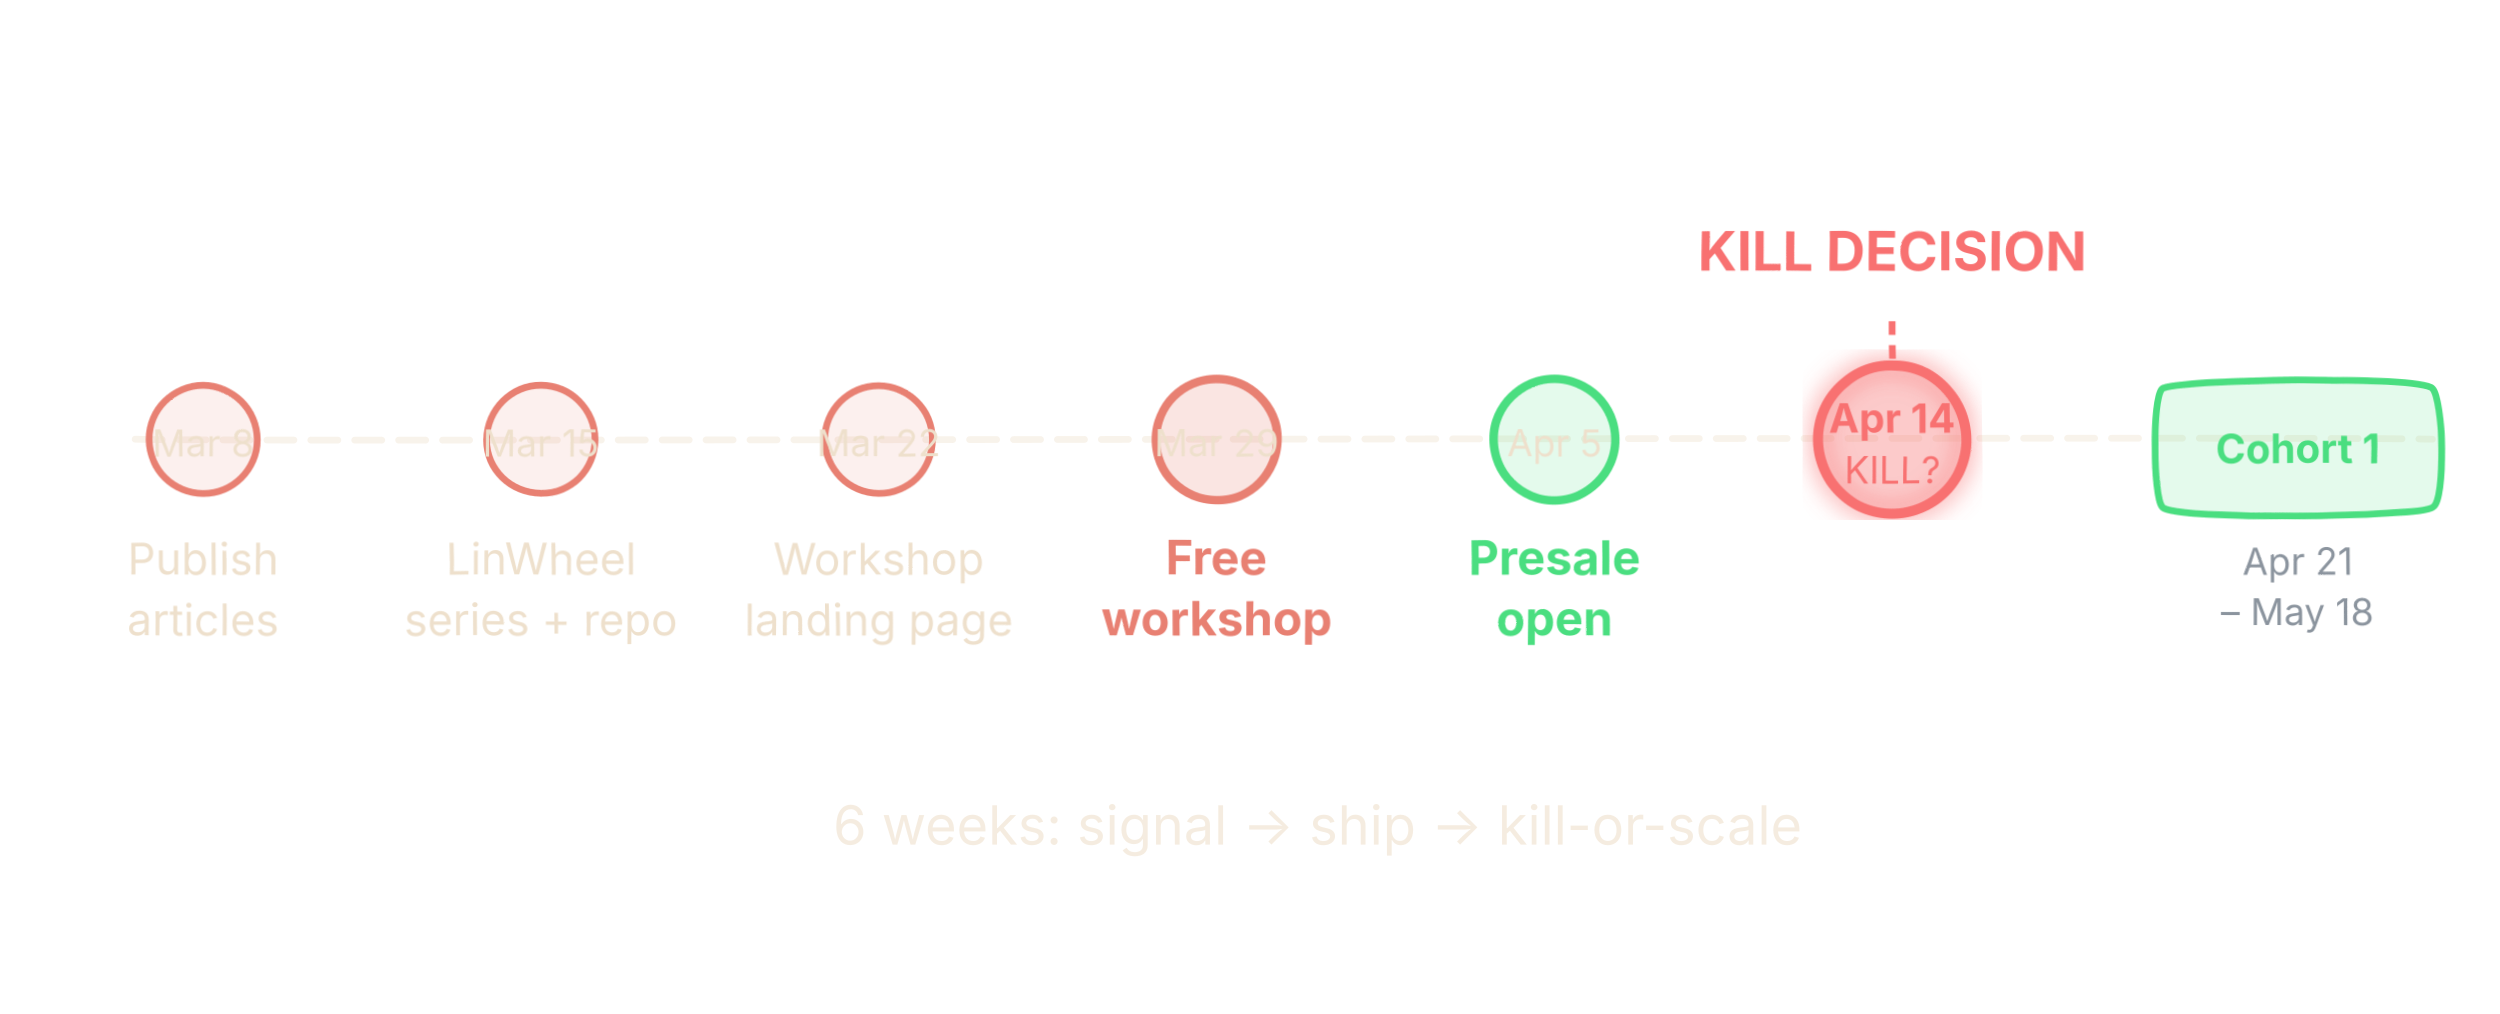
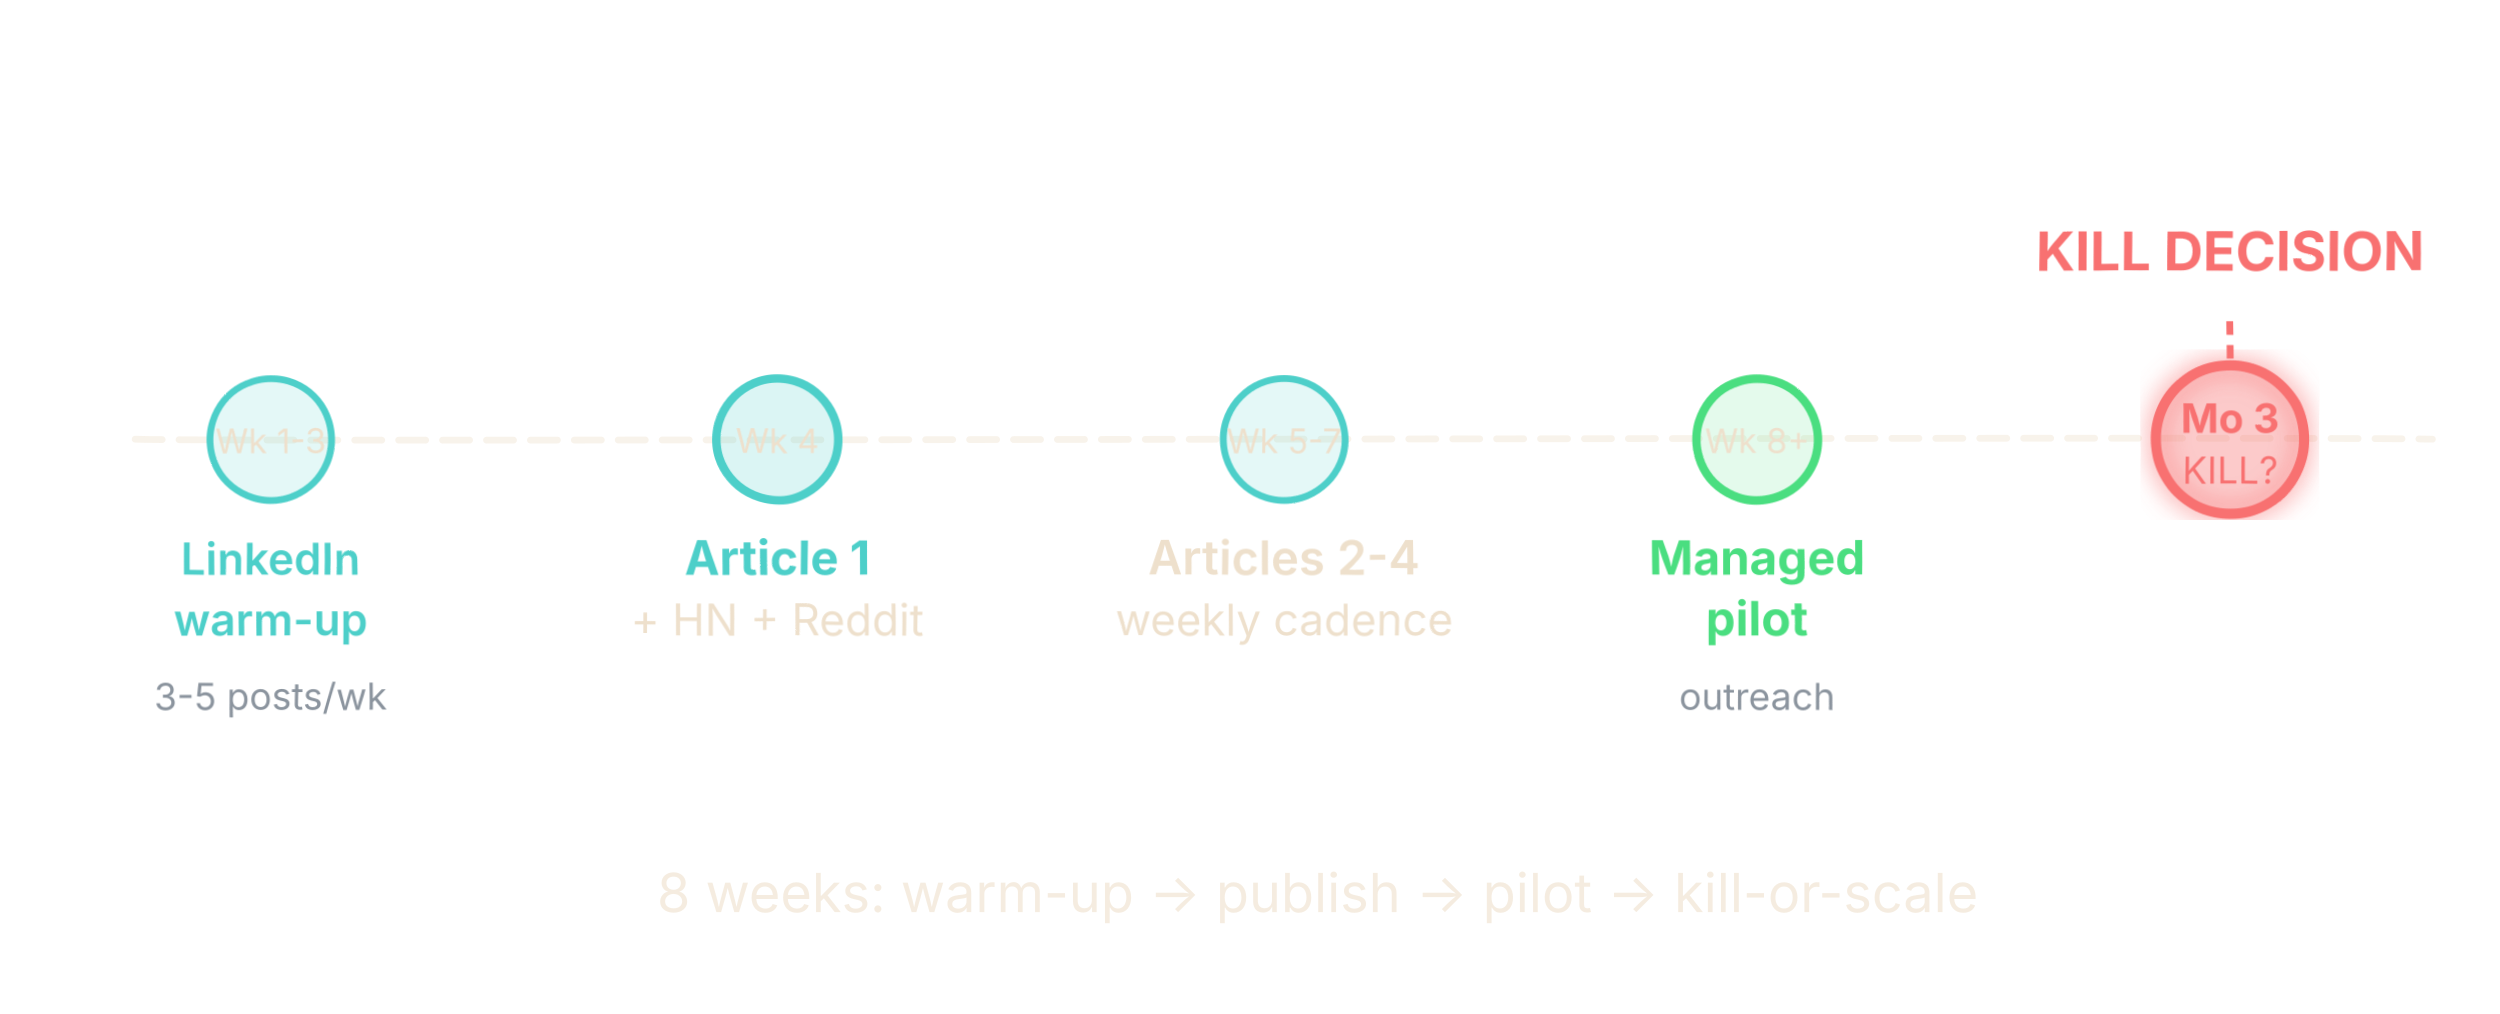
<svg xmlns="http://www.w3.org/2000/svg" viewBox="0 0 740 300" style="width:100%;max-width:740px;">
  <defs>
    <filter id="roughen-10" x="-2%" y="-2%" width="104%" height="104%">
      <feTurbulence type="turbulence" baseFrequency="0.03" numOctaves="2" result="noise" seed="10" />
      <feDisplacementMap in="SourceGraphic" in2="noise" scale="0.4" xChannelSelector="R" yChannelSelector="G" />
    </filter>
    <filter id="glow-10">
      <feGaussianBlur stdDeviation="4" result="blur" />
      <feMerge>
        <feMergeNode in="blur" />
        <feMergeNode in="SourceGraphic" />
      </feMerge>
    </filter>
  </defs>
  <style>
    @keyframes killPulse {
      0%, 100% { opacity: 1; }
      50% { opacity: 0.4; }
    }
    @keyframes killGlow {
      0%, 100% { r: 22; }
      50% { r: 26; }
    }
    .kill-text { animation: killPulse 2s ease-in-out infinite; }
    .kill-circle { animation: killGlow 2s ease-in-out infinite; }
  </style>
  <path d="M 40,130 C 60,131 680,129 720,130" stroke="#eee0cc" stroke-width="2" stroke-dasharray="8,5" opacity="0.4" fill="none" stroke-linecap="round" />
  <g filter="url(#roughen-10)">
-     <circle cx="60" cy="130" r="16" fill="rgba(232,128,114,0.12)" stroke="#e88072" stroke-width="2" />
-     <text x="60" y="135" text-anchor="middle" font-family="'Inter', sans-serif" font-size="11" fill="#eee0cc">Mar 8</text>
-     <text x="60" y="170" text-anchor="middle" font-family="'Inter', sans-serif" font-size="13" fill="#eee0cc">Publish</text>
-     <text x="60" y="188" text-anchor="middle" font-family="'Inter', sans-serif" font-size="13" fill="#eee0cc">articles</text>
+     <circle cx="80" cy="130" r="18" fill="rgba(77,207,201,0.15)" stroke="#4DCFC9" stroke-width="2" />
+     <text x="80" y="134" text-anchor="middle" font-family="'Inter', sans-serif" font-size="10" fill="#eee0cc">Wk 1-3</text>
+     <text x="80" y="170" text-anchor="middle" font-family="'Inter', sans-serif" font-size="13" fill="#4DCFC9" font-weight="600">LinkedIn</text>
+     <text x="80" y="188" text-anchor="middle" font-family="'Inter', sans-serif" font-size="13" fill="#4DCFC9" font-weight="600">warm-up</text>
+     <text x="80" y="210" text-anchor="middle" font-family="'Inter', sans-serif" font-size="11" fill="#8b949e">3-5 posts/wk</text>
  </g>
  <g filter="url(#roughen-10)">
-     <circle cx="160" cy="130" r="16" fill="rgba(232,128,114,0.12)" stroke="#e88072" stroke-width="2" />
-     <text x="160" y="135" text-anchor="middle" font-family="'Inter', sans-serif" font-size="11" fill="#eee0cc">Mar 15</text>
-     <text x="160" y="170" text-anchor="middle" font-family="'Inter', sans-serif" font-size="13" fill="#eee0cc">LinWheel</text>
-     <text x="160" y="188" text-anchor="middle" font-family="'Inter', sans-serif" font-size="13" fill="#eee0cc">series + repo</text>
+     <circle cx="230" cy="130" r="18" fill="rgba(77,207,201,0.20)" stroke="#4DCFC9" stroke-width="2.5" />
+     <text x="230" y="134" text-anchor="middle" font-family="'Inter', sans-serif" font-size="10" fill="#eee0cc">Wk 4</text>
+     <text x="230" y="170" text-anchor="middle" font-family="'Inter', sans-serif" font-size="14" fill="#4DCFC9" font-weight="700">Article 1</text>
+     <text x="230" y="188" text-anchor="middle" font-family="'Inter', sans-serif" font-size="13" fill="#eee0cc">+ HN + Reddit</text>
  </g>
  <g filter="url(#roughen-10)">
-     <circle cx="260" cy="130" r="16" fill="rgba(232,128,114,0.12)" stroke="#e88072" stroke-width="2" />
-     <text x="260" y="135" text-anchor="middle" font-family="'Inter', sans-serif" font-size="11" fill="#eee0cc">Mar 22</text>
-     <text x="260" y="170" text-anchor="middle" font-family="'Inter', sans-serif" font-size="13" fill="#eee0cc">Workshop</text>
-     <text x="260" y="188" text-anchor="middle" font-family="'Inter', sans-serif" font-size="13" fill="#eee0cc">landing page</text>
+     <circle cx="380" cy="130" r="18" fill="rgba(77,207,201,0.15)" stroke="#4DCFC9" stroke-width="2" />
+     <text x="380" y="134" text-anchor="middle" font-family="'Inter', sans-serif" font-size="10" fill="#eee0cc">Wk 5-7</text>
+     <text x="380" y="170" text-anchor="middle" font-family="'Inter', sans-serif" font-size="14" fill="#eee0cc" font-weight="600">Articles 2-4</text>
+     <text x="380" y="188" text-anchor="middle" font-family="'Inter', sans-serif" font-size="13" fill="#eee0cc">weekly cadence</text>
  </g>
  <g filter="url(#roughen-10)">
-     <circle cx="360" cy="130" r="18" fill="rgba(232,128,114,0.20)" stroke="#e88072" stroke-width="2.5" />
-     <text x="360" y="135" text-anchor="middle" font-family="'Inter', sans-serif" font-size="11" fill="#eee0cc">Mar 29</text>
-     <text x="360" y="170" text-anchor="middle" font-family="'Inter', sans-serif" font-size="14" fill="#e88072" font-weight="700">Free</text>
-     <text x="360" y="188" text-anchor="middle" font-family="'Inter', sans-serif" font-size="14" fill="#e88072" font-weight="700">workshop</text>
-   </g>
-   <g filter="url(#roughen-10)">
-     <circle cx="460" cy="130" r="18" fill="rgba(78,222,128,0.15)" stroke="#4ade80" stroke-width="2.5" />
-     <text x="460" y="135" text-anchor="middle" font-family="'Inter', sans-serif" font-size="11" fill="#eee0cc">Apr 5</text>
-     <text x="460" y="170" text-anchor="middle" font-family="'Inter', sans-serif" font-size="14" fill="#4ade80" font-weight="700">Presale</text>
-     <text x="460" y="188" text-anchor="middle" font-family="'Inter', sans-serif" font-size="14" fill="#4ade80" font-weight="700">open</text>
+     <circle cx="520" cy="130" r="18" fill="rgba(78,222,128,0.15)" stroke="#4ade80" stroke-width="2.5" />
+     <text x="520" y="134" text-anchor="middle" font-family="'Inter', sans-serif" font-size="10" fill="#eee0cc">Wk 8+</text>
+     <text x="520" y="170" text-anchor="middle" font-family="'Inter', sans-serif" font-size="14" fill="#4ade80" font-weight="700">Managed</text>
+     <text x="520" y="188" text-anchor="middle" font-family="'Inter', sans-serif" font-size="14" fill="#4ade80" font-weight="700">pilot</text>
+     <text x="520" y="210" text-anchor="middle" font-family="'Inter', sans-serif" font-size="11" fill="#8b949e">outreach</text>
  </g>
  <g filter="url(#roughen-10)">
    <g filter="url(#glow-10)">
-       <circle class="kill-circle" cx="560" cy="130" r="22" fill="rgba(248,113,113,0.20)" stroke="#f87171" stroke-width="3" />
+       <circle class="kill-circle" cx="660" cy="130" r="22" fill="rgba(248,113,113,0.20)" stroke="#f87171" stroke-width="3" />
    </g>
-     <text x="560" y="128" text-anchor="middle" font-family="'Inter', sans-serif" font-size="12" fill="#f87171" font-weight="700">Apr 14</text>
-     <text x="560" y="143" text-anchor="middle" font-family="'Inter', sans-serif" font-size="11" fill="#f87171">KILL?</text>
-     <text class="kill-text" x="560" y="80" text-anchor="middle" font-family="'Inter', sans-serif" font-size="16" fill="#f87171" font-weight="700">KILL DECISION</text>
-     <path d="M 560,95 L 560,107" stroke="#f87171" stroke-width="2" stroke-dasharray="4,3" />
+     <text x="660" y="128" text-anchor="middle" font-family="'Inter', sans-serif" font-size="12" fill="#f87171" font-weight="700">Mo 3</text>
+     <text x="660" y="143" text-anchor="middle" font-family="'Inter', sans-serif" font-size="11" fill="#f87171">KILL?</text>
+     <text class="kill-text" x="660" y="80" text-anchor="middle" font-family="'Inter', sans-serif" font-size="16" fill="#f87171" font-weight="700">KILL DECISION</text>
+     <path d="M 660,95 L 660,107" stroke="#f87171" stroke-width="2" stroke-dasharray="4,3" />
  </g>
-   <g filter="url(#roughen-10)">
-     <path d="M 640,115 C 643,112 717,111 720,115 C 723,118 724,148 720,150 C 717,153 643,154 640,150 C 637,147 637,118 640,115 Z" fill="rgba(78,222,128,0.15)" stroke="#4ade80" stroke-width="2" stroke-linecap="round" stroke-linejoin="round" />
-     <text x="680" y="137" text-anchor="middle" font-family="'Inter', sans-serif" font-size="12" fill="#4ade80" font-weight="700">Cohort 1</text>
-     <text x="680" y="170" text-anchor="middle" font-family="'Inter', sans-serif" font-size="11" fill="#8b949e">Apr 21</text>
-     <text x="680" y="185" text-anchor="middle" font-family="'Inter', sans-serif" font-size="11" fill="#8b949e">– May 18</text>
-   </g>
-   <text x="390" y="250" text-anchor="middle" font-family="'Inter', sans-serif" font-size="16" fill="#eee0cc" opacity="0.6">6 weeks: signal → ship → kill-or-scale</text>
+   <text x="390" y="270" text-anchor="middle" font-family="'Inter', sans-serif" font-size="16" fill="#eee0cc" opacity="0.6">8 weeks: warm-up → publish → pilot → kill-or-scale</text>
</svg>
